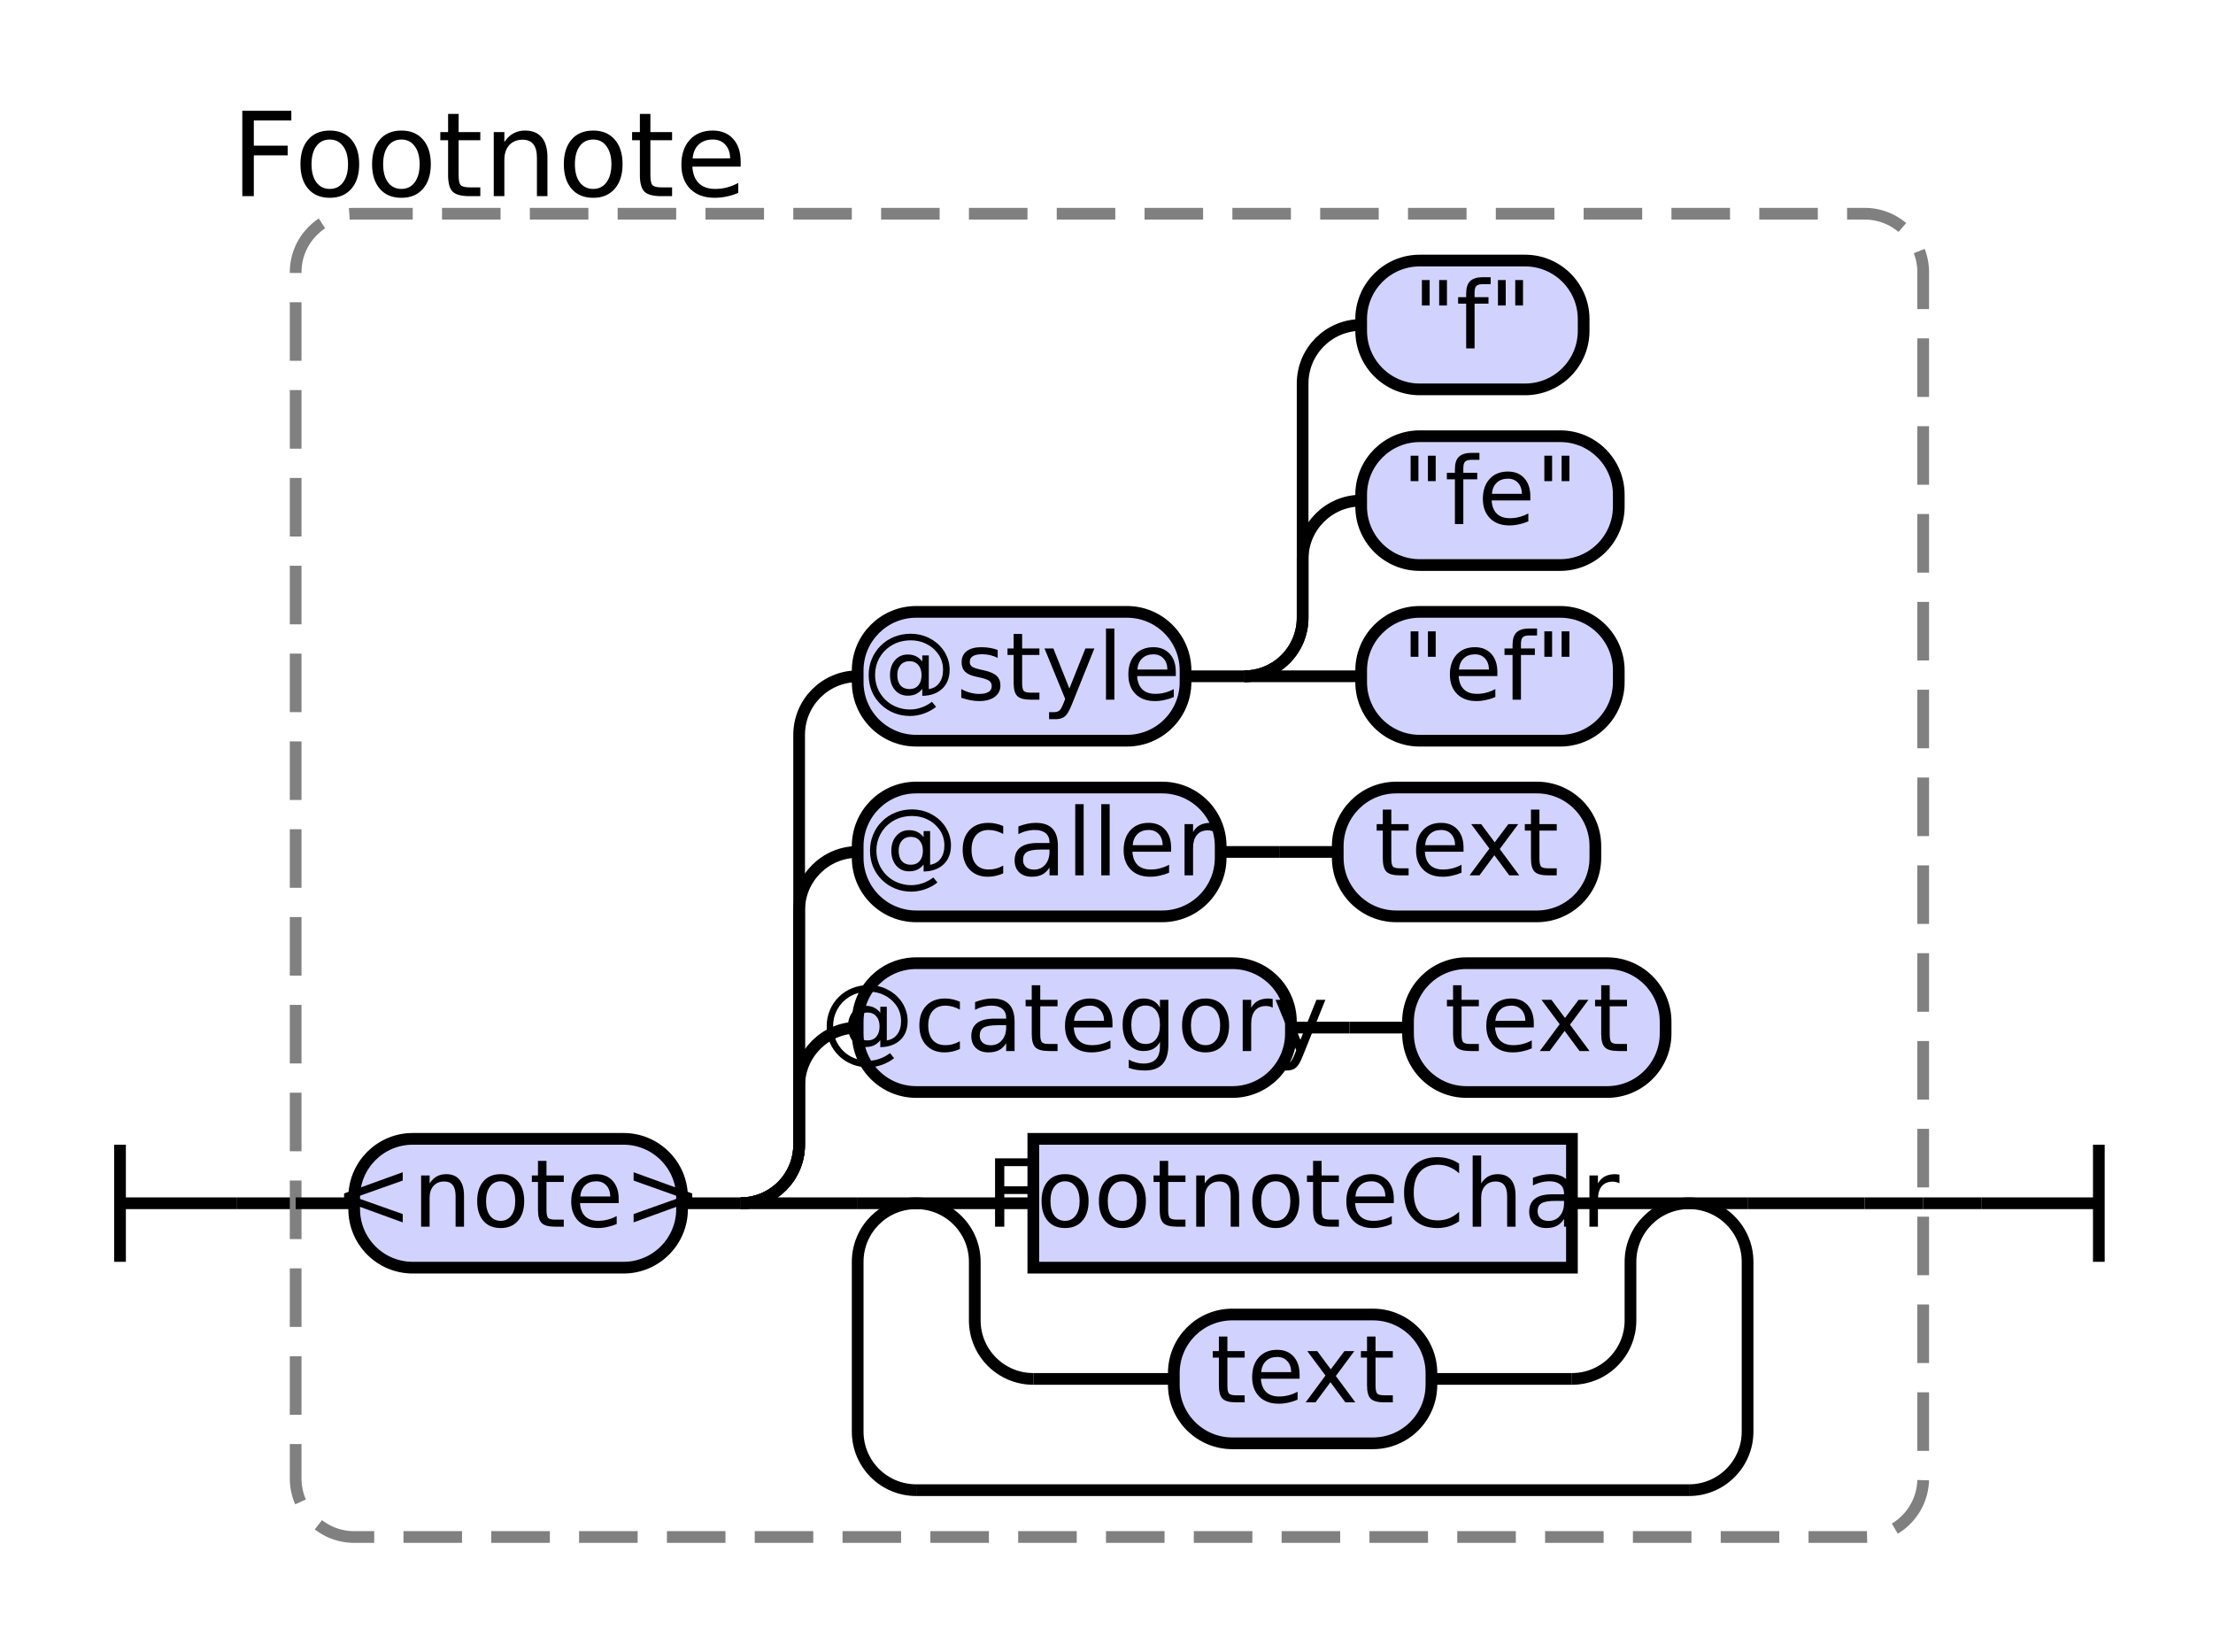
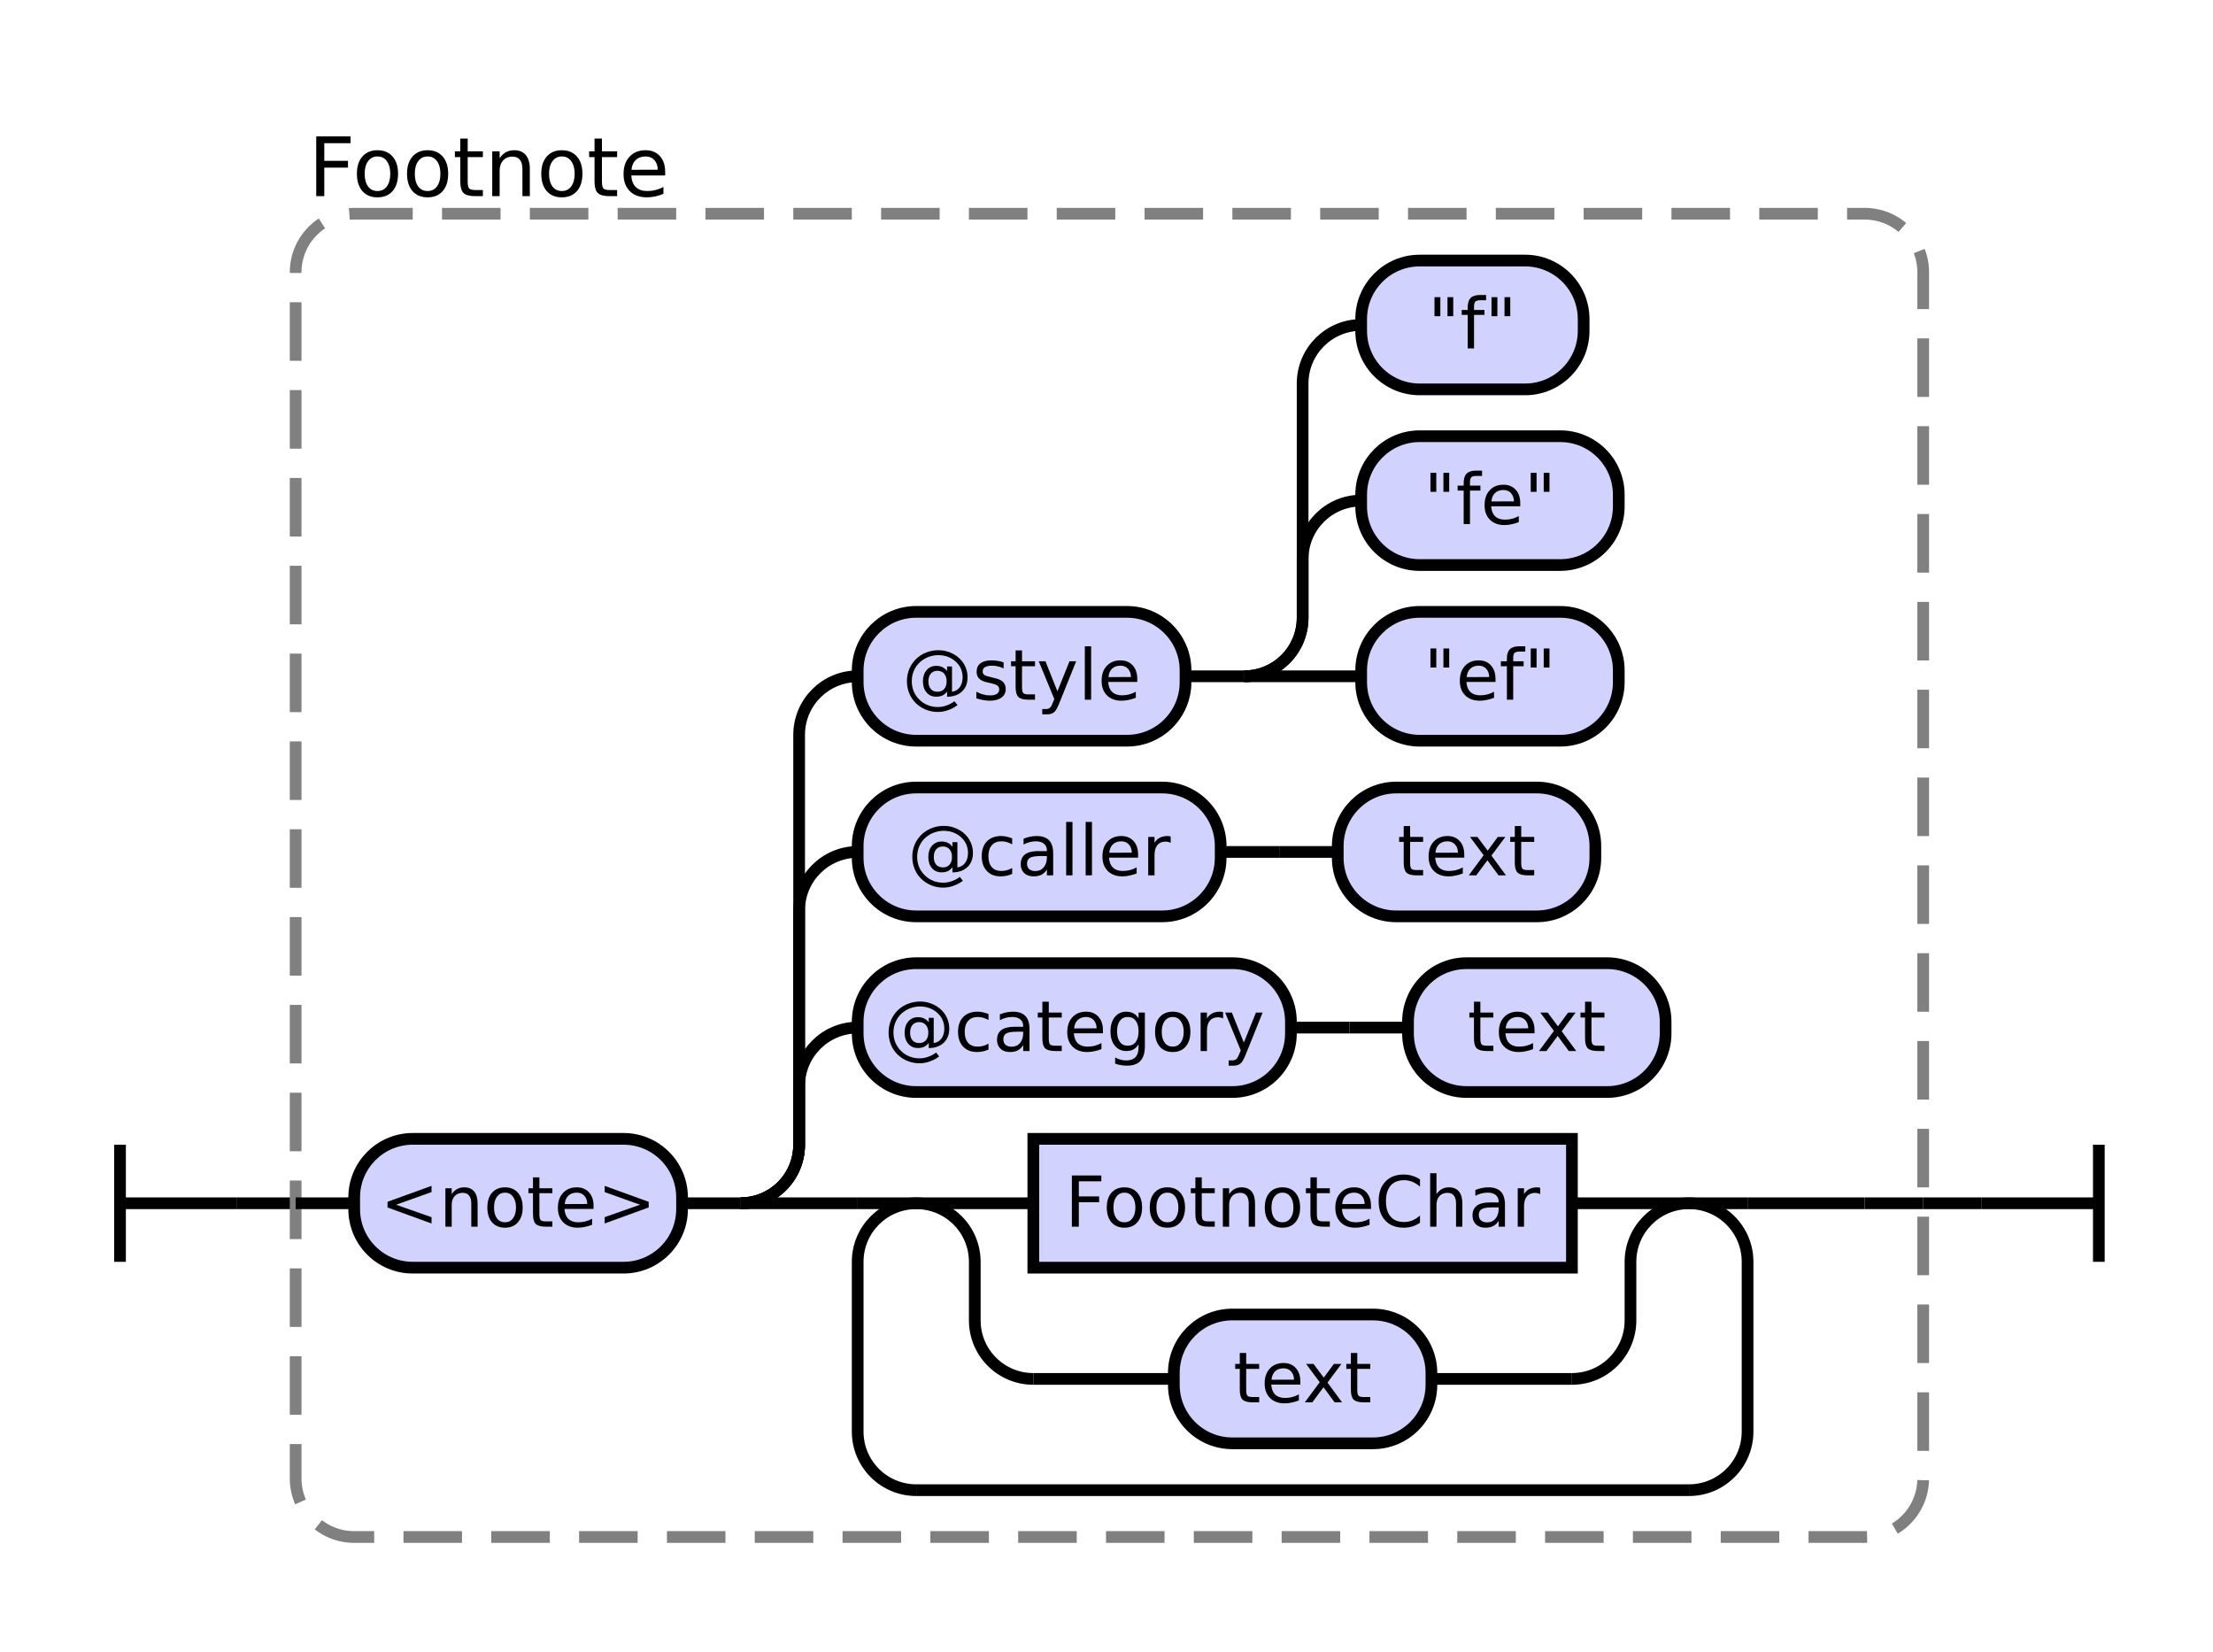
- <svg xmlns="http://www.w3.org/2000/svg" class="railroad-diagram" height="282" viewBox="0 0 378 282" width="378">
+ <svg xmlns="http://www.w3.org/2000/svg" class="railroad-diagram" height="282" viewBox="0 0 378.0 282" width="378.0">
  <g transform="translate(.5 .5)">
    <style>/*  */
    svg.railroad-diagram {
        background-color:hsl(30,20%,95%);
    }
    svg.railroad-diagram path {
        stroke-width: 2;
        stroke: black;
        fill: none;
    }
    svg.railroad-diagram text {
-         font-size: 12pt;
+         font-size: 12px;
        text-anchor: middle;
        font-family: DejaVu Sans;
    }
    svg.railroad-diagram text.label {
        text-anchor:start;
    }
    svg.railroad-diagram text.comment {
        font-family: DejaVu Sans;
-         font-size: 15pt;
+         font-size: 14px;
    }
    svg.railroad-diagram rect{
        stroke-width: 2;
        stroke:black;
        fill: rgb(210, 210, 255);
    }
    svg.railroad-diagram rect.group-box {
        stroke: gray;
        stroke-dasharray: 10 5;
        fill: none;
    }
    .terminal {
        font-family: DejaVu Sans;
    }

/*  */
</style>
    <g>
      <path d="M 20 195 v 20 m 0 -10 h 20" />
    </g>
    <path d="M 40 205 h 10" />
    <g>
      <path d="M 50 205 h 0.0" />
      <path d="M 328.0 205 h 0.0" />
-       <rect class="group-box" height="226" rx="10" ry="10" width="278" x="50.0" y="36" />
+       <rect class="group-box" height="226" rx="10" ry="10" width="278.0" x="50.0" y="36" />
      <g>
        <path d="M 50.0 205 h 10.0" />
        <path d="M 318.0 205 h 10.0" />
        <g class="terminal ">
          <path d="M 60.0 205 h 0.0" />
          <path d="M 116.0 205 h 0.0" />
-           <rect height="22" rx="10" ry="10" width="56" x="60.0" y="194" />
+           <rect height="22" rx="10" ry="10" width="56.0" x="60.0" y="194" />
          <text x="88.0" y="209">&lt;note&gt;</text>
        </g>
        <path d="M 116.0 205 h 10" />
        <g>
          <path d="M 126.0 205 h 0.0" />
          <path d="M 318.0 205 h 0.0" />
          <path d="M 126.0 205 a 10 10 0 0 0 10 -10 v -10 a 10 10 0 0 1 10 -10" />
          <g>
            <path d="M 146.0 175 h 0.0" />
            <path d="M 284.0 175 h 0.0" />
            <g class="terminal ">
              <path d="M 146.0 175 h 0.0" />
              <path d="M 220.0 175 h 0.0" />
-               <rect height="22" rx="10" ry="10" width="74" x="146.0" y="164" />
+               <rect height="22" rx="10" ry="10" width="74.0" x="146.0" y="164" />
              <text x="183.0" y="179">@category</text>
            </g>
            <path d="M 220.0 175 h 10" />
            <path d="M 230.0 175 h 10" />
            <g class="terminal ">
              <path d="M 240.0 175 h 0.0" />
              <path d="M 284.0 175 h 0.0" />
-               <rect height="22" rx="10" ry="10" width="44" x="240.0" y="164" />
+               <rect height="22" rx="10" ry="10" width="44.0" x="240.0" y="164" />
              <text x="262.0" y="179">text</text>
            </g>
          </g>
          <path d="M 126.0 205 a 10 10 0 0 0 10 -10 v -40 a 10 10 0 0 1 10 -10" />
          <g>
            <path d="M 146.0 145 h 0.0" />
            <path d="M 272.0 145 h 0.0" />
            <g class="terminal ">
              <path d="M 146.0 145 h 0.0" />
              <path d="M 208.0 145 h 0.0" />
-               <rect height="22" rx="10" ry="10" width="62" x="146.0" y="134" />
+               <rect height="22" rx="10" ry="10" width="62.0" x="146.0" y="134" />
              <text x="177.0" y="149">@caller</text>
            </g>
            <path d="M 208.0 145 h 10" />
            <path d="M 218.0 145 h 10" />
            <g class="terminal ">
              <path d="M 228.0 145 h 0.0" />
              <path d="M 272.0 145 h 0.0" />
-               <rect height="22" rx="10" ry="10" width="44" x="228.0" y="134" />
+               <rect height="22" rx="10" ry="10" width="44.0" x="228.0" y="134" />
              <text x="250.0" y="149">text</text>
            </g>
          </g>
          <path d="M 126.0 205 a 10 10 0 0 0 10 -10 v -70 a 10 10 0 0 1 10 -10" />
          <g>
            <path d="M 146.0 115 h 0.0" />
            <path d="M 296.0 115 h 0.0" />
            <g class="terminal ">
              <path d="M 146.0 115 h 0.0" />
              <path d="M 202.0 115 h 0.0" />
-               <rect height="22" rx="10" ry="10" width="56" x="146.0" y="104" />
+               <rect height="22" rx="10" ry="10" width="56.0" x="146.0" y="104" />
              <text x="174.0" y="119">@style</text>
            </g>
            <path d="M 202.0 115 h 10" />
            <g>
              <path d="M 212.0 115 h 0.0" />
              <path d="M 296.0 115 h 0.0" />
              <path d="M 212.0 115 a 10 10 0 0 0 10 -10 v -10 a 10 10 0 0 1 10 -10" />
              <g class="terminal ">
                <path d="M 232.0 85 h 0.0" />
                <path d="M 276.0 85 h 0.0" />
-                 <rect height="22" rx="10" ry="10" width="44" x="232.0" y="74" />
+                 <rect height="22" rx="10" ry="10" width="44.0" x="232.0" y="74" />
                <text x="254.0" y="89">"fe"</text>
              </g>
              <path d="M 212.0 115 a 10 10 0 0 0 10 -10 v -40 a 10 10 0 0 1 10 -10" />
              <g class="terminal ">
                <path d="M 232.0 55 h 0.0" />
                <path d="M 270.0 55 h 0.0" />
-                 <rect height="22" rx="10" ry="10" width="38" x="232.0" y="44" />
+                 <rect height="22" rx="10" ry="10" width="38.0" x="232.0" y="44" />
                <text x="251.0" y="59">"f"</text>
              </g>
              <path d="M 212.0 115 h 20" />
              <g class="terminal ">
                <path d="M 232.0 115 h 0.0" />
                <path d="M 276.0 115 h 0.0" />
-                 <rect height="22" rx="10" ry="10" width="44" x="232.0" y="104" />
+                 <rect height="22" rx="10" ry="10" width="44.0" x="232.0" y="104" />
                <text x="254.0" y="119">"ef"</text>
              </g>
            </g>
          </g>
          <path d="M 126.0 205 h 20" />
          <g>
            <path d="M 146.0 205 h 0.0" />
            <path d="M 298.0 205 h 0.0" />
            <path d="M 146.0 205 h 10" />
            <g>
              <path d="M 156.0 205 h 0.0" />
              <path d="M 288.0 205 h 0.0" />
              <path d="M 156.0 205 h 20" />
              <g class="non-terminal ">
                <path d="M 176.0 205 h 0.0" />
                <path d="M 268.0 205 h 0.0" />
-                 <rect height="22" width="92" x="176.0" y="194" />
+                 <rect height="22" width="92.0" x="176.0" y="194" />
                <text x="222.0" y="209">FootnoteChar</text>
              </g>
              <path d="M 268.0 205 h 20" />
              <path d="M 156.0 205 a 10 10 0 0 1 10 10 v 10 a 10 10 0 0 0 10 10" />
              <g class="terminal ">
                <path d="M 176.0 235 h 24.0" />
                <path d="M 244.0 235 h 24.0" />
-                 <rect height="22" rx="10" ry="10" width="44" x="200.0" y="224" />
+                 <rect height="22" rx="10" ry="10" width="44.0" x="200.0" y="224" />
                <text x="222.0" y="239">text</text>
              </g>
              <path d="M 268.0 235 a 10 10 0 0 0 10 -10 v -10 a 10 10 0 0 1 10 -10" />
            </g>
            <path d="M 288.0 205 h 10" />
            <path d="M 156.0 205 a 10 10 0 0 0 -10 10 v 29 a 10 10 0 0 0 10 10" />
            <g>
-               <path d="M 156.0 254 h 132" />
+               <path d="M 156.0 254 h 132.0" />
            </g>
            <path d="M 288.0 254 a 10 10 0 0 0 10 -10 v -29 a 10 10 0 0 0 -10 -10" />
          </g>
          <path d="M 298.0 205 h 20" />
        </g>
      </g>
      <g class="non-terminal ">
        <path d="M 50.0 28 h 0.0" />
        <path d="M 116.0 28 h 0.0" />
        <text class="comment" x="83.0" y="33">Footnote</text>
      </g>
    </g>
-     <path d="M 328 205 h 10" />
-     <path d="M 338 205 h 20 m 0 -10 v 20" />
+     <path d="M 328.0 205 h 10" />
+     <path d="M 338.0 205 h 20 m 0 -10 v 20" />
  </g>
</svg>
